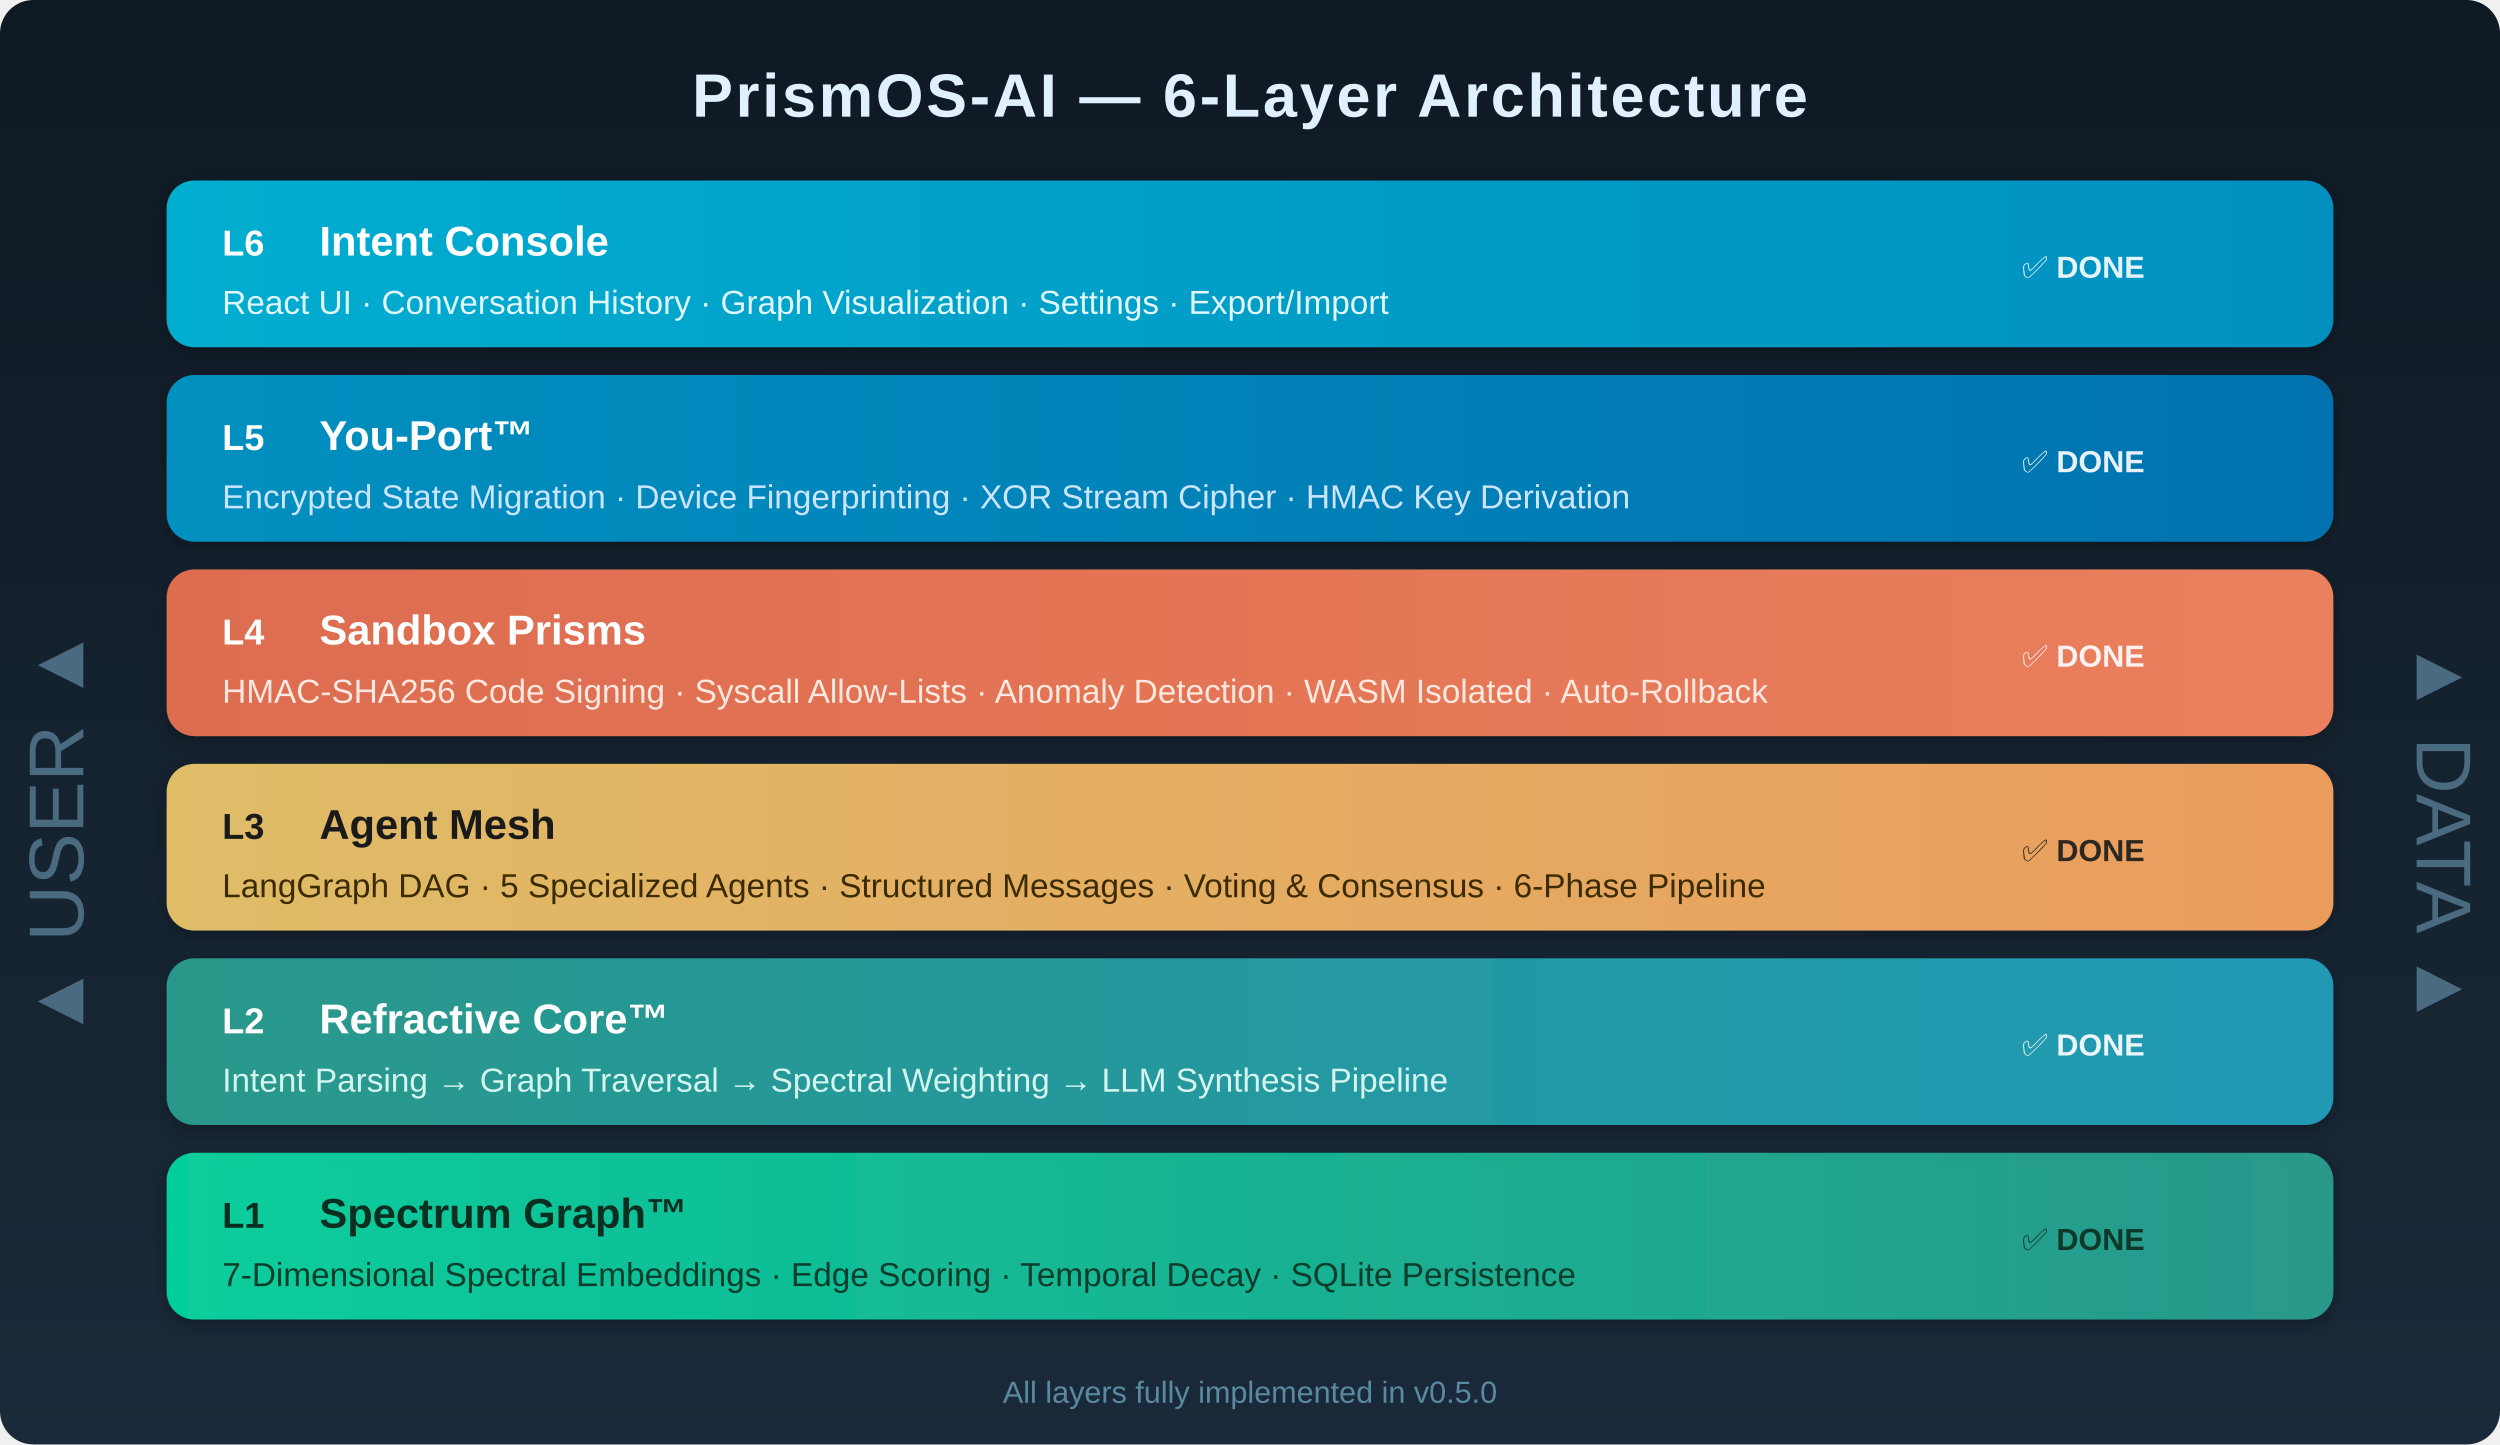
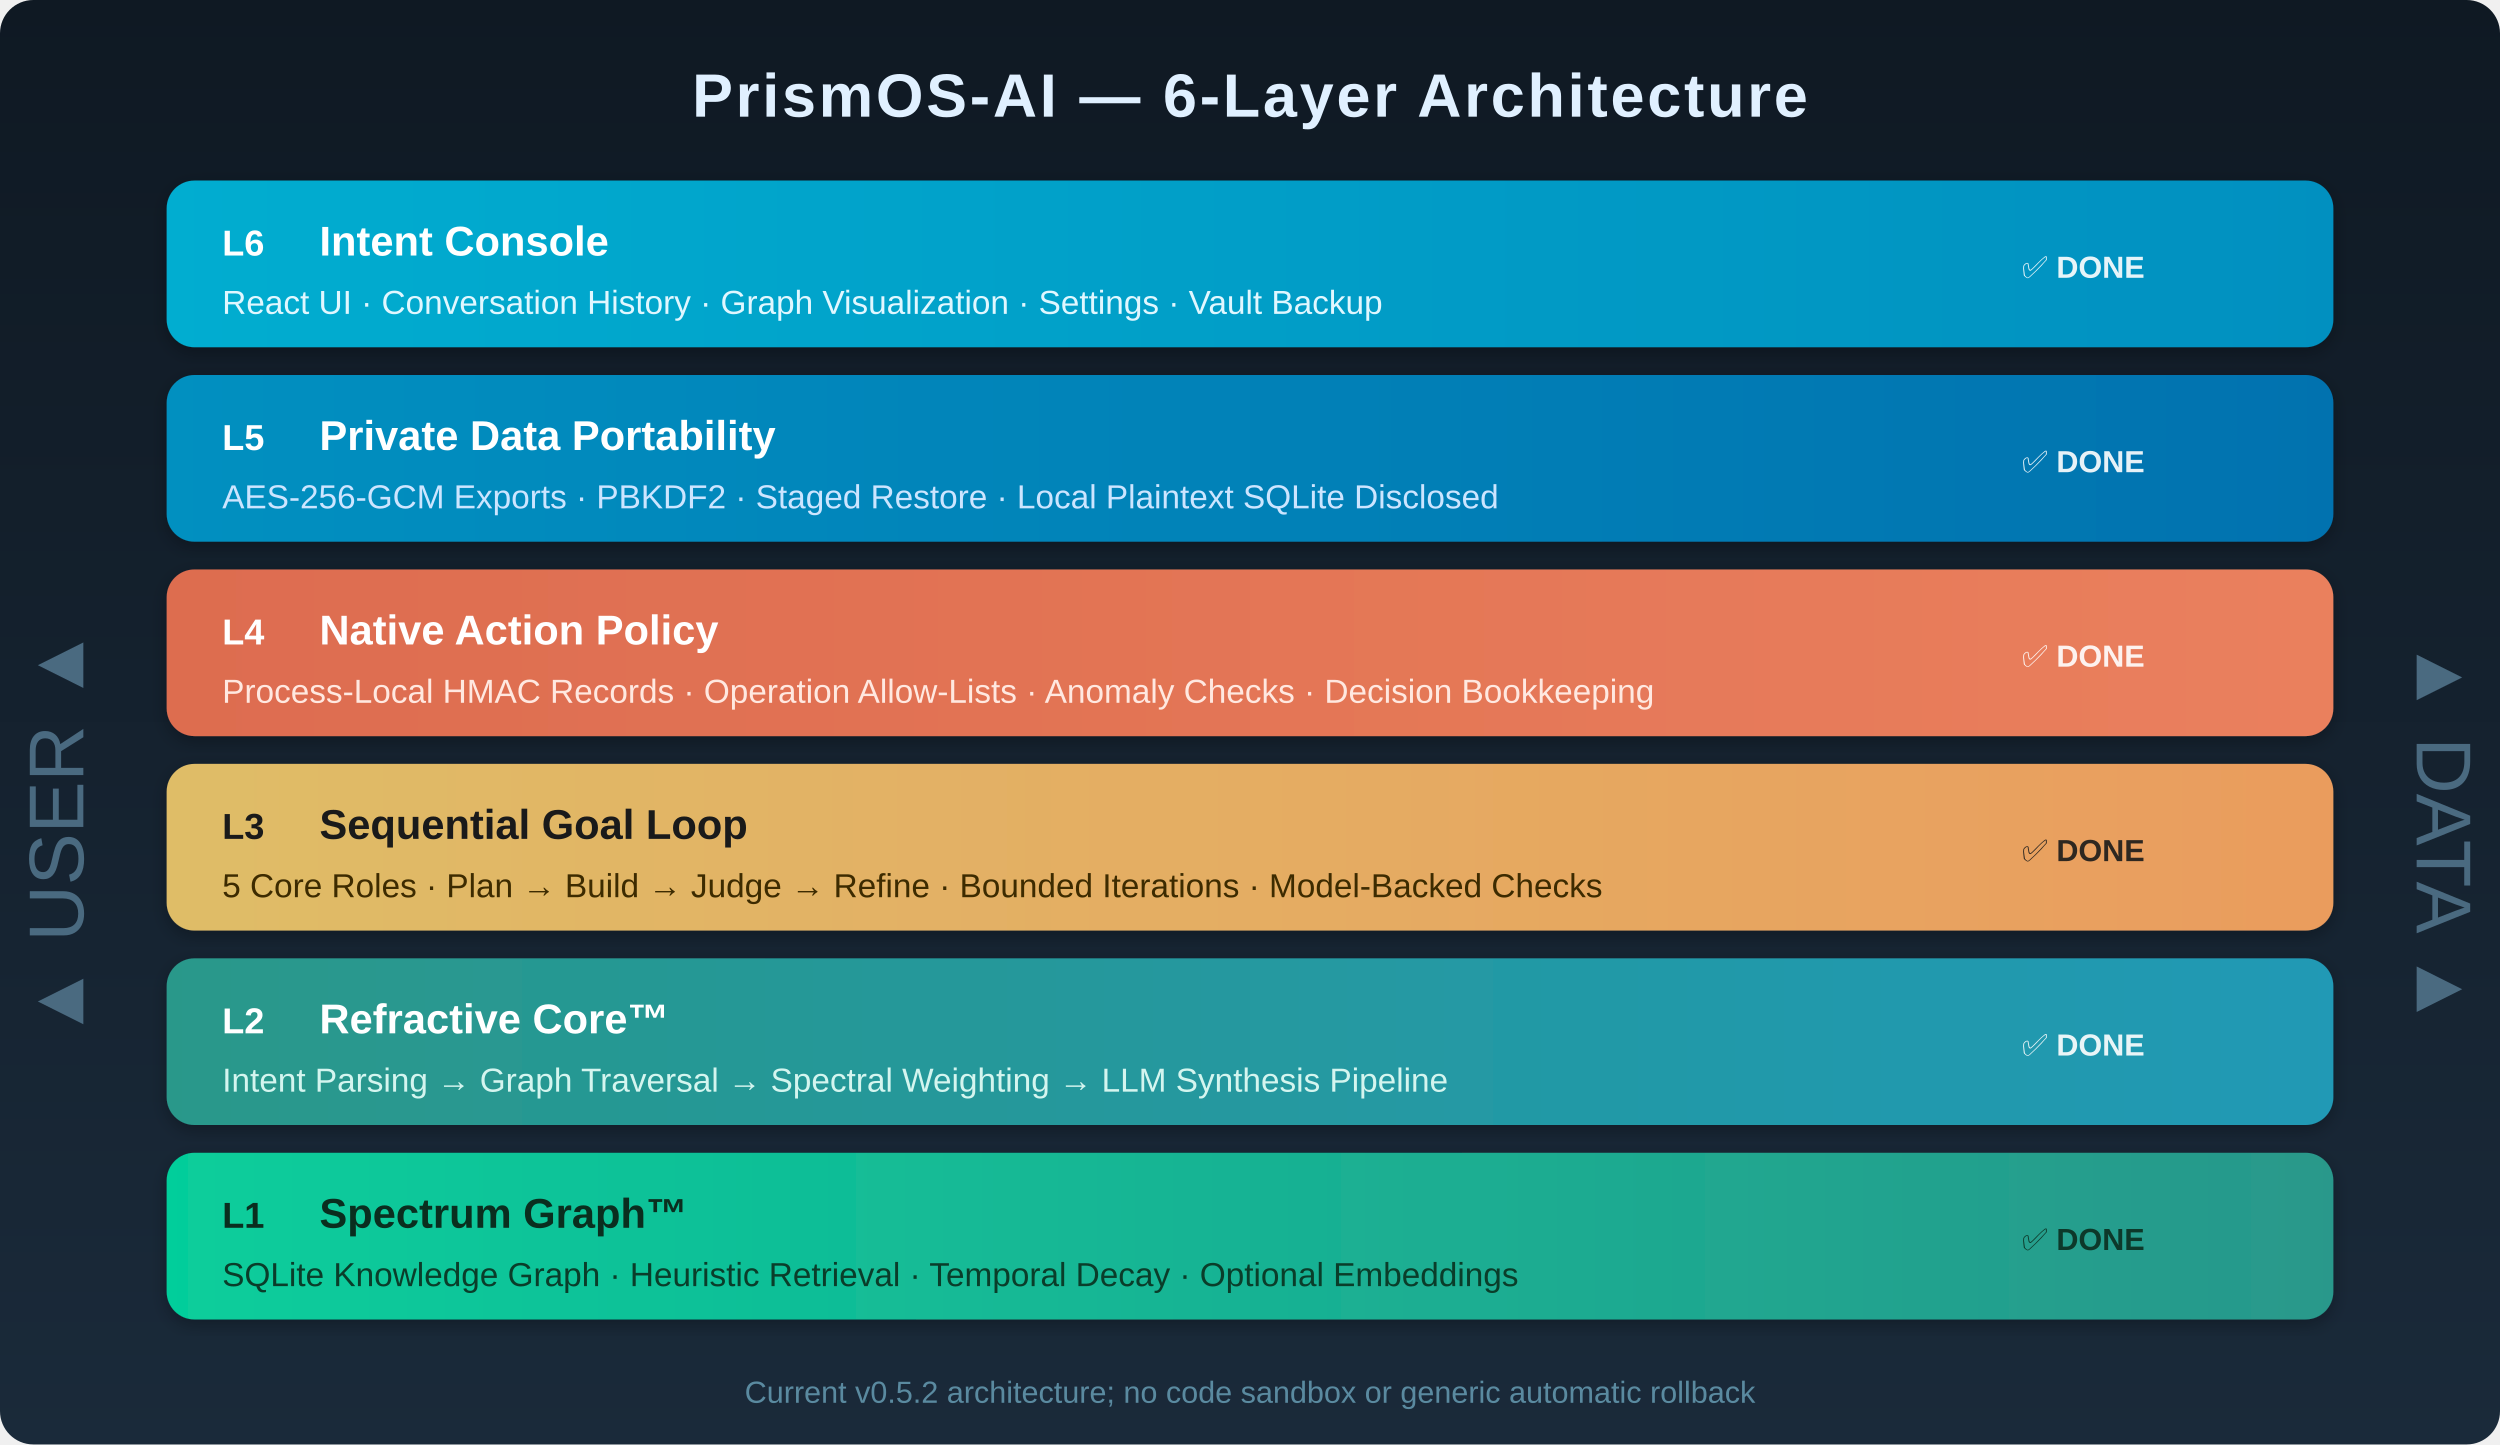
<svg xmlns="http://www.w3.org/2000/svg" viewBox="0 0 900 520" font-family="'Segoe UI', Arial, sans-serif">
  <defs>
    <linearGradient id="bg" x1="0%" y1="0%" x2="0%" y2="100%">
      <stop offset="0%" style="stop-color:#0f1923" />
      <stop offset="100%" style="stop-color:#1a2a3a" />
    </linearGradient>
    <linearGradient id="l6" x1="0%" y1="0%" x2="100%" y2="0%">
      <stop offset="0%" style="stop-color:#00b4d8" />
      <stop offset="100%" style="stop-color:#0096c7" />
    </linearGradient>
    <linearGradient id="l5" x1="0%" y1="0%" x2="100%" y2="0%">
      <stop offset="0%" style="stop-color:#0096c7" />
      <stop offset="100%" style="stop-color:#0077b6" />
    </linearGradient>
    <linearGradient id="l4" x1="0%" y1="0%" x2="100%" y2="0%">
      <stop offset="0%" style="stop-color:#e76f51" />
      <stop offset="100%" style="stop-color:#f4845f" />
    </linearGradient>
    <linearGradient id="l3" x1="0%" y1="0%" x2="100%" y2="0%">
      <stop offset="0%" style="stop-color:#e9c46a" />
      <stop offset="100%" style="stop-color:#f4a261" />
    </linearGradient>
    <linearGradient id="l2" x1="0%" y1="0%" x2="100%" y2="0%">
      <stop offset="0%" style="stop-color:#2a9d8f" />
      <stop offset="100%" style="stop-color:#219ebc" />
    </linearGradient>
    <linearGradient id="l1" x1="0%" y1="0%" x2="100%" y2="0%">
      <stop offset="0%" style="stop-color:#06d6a0" />
      <stop offset="100%" style="stop-color:#2a9d8f" />
    </linearGradient>
    <filter id="shadow">
      <feDropShadow dx="0" dy="2" stdDeviation="3" flood-color="#000" flood-opacity="0.3" />
    </filter>
  </defs>
  <rect width="900" height="520" rx="12" fill="url(#bg)" />
  <text x="450" y="42" text-anchor="middle" fill="#e0f0ff" font-size="22" font-weight="700" letter-spacing="1">PrismOS-AI — 6-Layer Architecture</text>
  <rect x="60" y="65" width="780" height="60" rx="10" fill="url(#l6)" filter="url(#shadow)" opacity="0.95" />
  <text x="80" y="92" fill="#fff" font-size="13" font-weight="700">L6</text>
  <text x="115" y="92" fill="#fff" font-size="15" font-weight="700">Intent Console</text>
-   <text x="80" y="113" fill="#e0f7ff" font-size="12">React UI · Conversation History · Graph Visualization · Settings · Export/Import</text>
+   <text x="80" y="113" fill="#e0f7ff" font-size="12">React UI · Conversation History · Graph Visualization · Settings · Vault Backup</text>
  <text x="750" y="100" fill="#fff" font-size="11" font-weight="600" text-anchor="middle" opacity="0.9">✅ DONE</text>
  <rect x="60" y="135" width="780" height="60" rx="10" fill="url(#l5)" filter="url(#shadow)" opacity="0.95" />
  <text x="80" y="162" fill="#fff" font-size="13" font-weight="700">L5</text>
-   <text x="115" y="162" fill="#fff" font-size="15" font-weight="700">You-Port™</text>
-   <text x="80" y="183" fill="#cce5ff" font-size="12">Encrypted State Migration · Device Fingerprinting · XOR Stream Cipher · HMAC Key Derivation</text>
+   <text x="115" y="162" fill="#fff" font-size="15" font-weight="700">Private Data Portability</text>
+   <text x="80" y="183" fill="#cce5ff" font-size="12">AES-256-GCM Exports · PBKDF2 · Staged Restore · Local Plaintext SQLite Disclosed</text>
  <text x="750" y="170" fill="#fff" font-size="11" font-weight="600" text-anchor="middle" opacity="0.9">✅ DONE</text>
  <rect x="60" y="205" width="780" height="60" rx="10" fill="url(#l4)" filter="url(#shadow)" opacity="0.95" />
  <text x="80" y="232" fill="#fff" font-size="13" font-weight="700">L4</text>
-   <text x="115" y="232" fill="#fff" font-size="15" font-weight="700">Sandbox Prisms</text>
-   <text x="80" y="253" fill="#ffe8e0" font-size="12">HMAC-SHA256 Code Signing · Syscall Allow-Lists · Anomaly Detection · WASM Isolated · Auto-Rollback</text>
+   <text x="115" y="232" fill="#fff" font-size="15" font-weight="700">Native Action Policy</text>
+   <text x="80" y="253" fill="#ffe8e0" font-size="12">Process-Local HMAC Records · Operation Allow-Lists · Anomaly Checks · Decision Bookkeeping</text>
  <text x="750" y="240" fill="#fff" font-size="11" font-weight="600" text-anchor="middle" opacity="0.9">✅ DONE</text>
  <rect x="60" y="275" width="780" height="60" rx="10" fill="url(#l3)" filter="url(#shadow)" opacity="0.95" />
  <text x="80" y="302" fill="#1a1a1a" font-size="13" font-weight="700">L3</text>
-   <text x="115" y="302" fill="#1a1a1a" font-size="15" font-weight="700">Agent Mesh</text>
-   <text x="80" y="323" fill="#3d2b00" font-size="12">LangGraph DAG · 5 Specialized Agents · Structured Messages · Voting &amp; Consensus · 6-Phase Pipeline</text>
+   <text x="115" y="302" fill="#1a1a1a" font-size="15" font-weight="700">Sequential Goal Loop</text>
+   <text x="80" y="323" fill="#3d2b00" font-size="12">5 Core Roles · Plan → Build → Judge → Refine · Bounded Iterations · Model-Backed Checks</text>
  <text x="750" y="310" fill="#1a1a1a" font-size="11" font-weight="600" text-anchor="middle" opacity="0.9">✅ DONE</text>
  <rect x="60" y="345" width="780" height="60" rx="10" fill="url(#l2)" filter="url(#shadow)" opacity="0.95" />
  <text x="80" y="372" fill="#fff" font-size="13" font-weight="700">L2</text>
  <text x="115" y="372" fill="#fff" font-size="15" font-weight="700">Refractive Core™</text>
  <text x="80" y="393" fill="#d4f5ef" font-size="12">Intent Parsing → Graph Traversal → Spectral Weighting → LLM Synthesis Pipeline</text>
  <text x="750" y="380" fill="#fff" font-size="11" font-weight="600" text-anchor="middle" opacity="0.9">✅ DONE</text>
  <rect x="60" y="415" width="780" height="60" rx="10" fill="url(#l1)" filter="url(#shadow)" opacity="0.95" />
  <text x="80" y="442" fill="#0a2e1f" font-size="13" font-weight="700">L1</text>
  <text x="115" y="442" fill="#0a2e1f" font-size="15" font-weight="700">Spectrum Graph™</text>
-   <text x="80" y="463" fill="#0a3d2a" font-size="12">7-Dimensional Spectral Embeddings · Edge Scoring · Temporal Decay · SQLite Persistence</text>
+   <text x="80" y="463" fill="#0a3d2a" font-size="12">SQLite Knowledge Graph · Heuristic Retrieval · Temporal Decay · Optional Embeddings</text>
  <text x="750" y="450" fill="#0a2e1f" font-size="11" font-weight="600" text-anchor="middle" opacity="0.9">✅ DONE</text>
  <text x="30" y="300" fill="#4a6a80" font-size="28" text-anchor="middle" transform="rotate(-90, 30, 300)">▲  USER  ▲</text>
  <text x="870" y="300" fill="#4a6a80" font-size="28" text-anchor="middle" transform="rotate(90, 870, 300)">▲  DATA  ▲</text>
-   <text x="450" y="505" text-anchor="middle" fill="#5a8aa0" font-size="11">All layers fully implemented in v0.5.0</text>
+   <text x="450" y="505" text-anchor="middle" fill="#5a8aa0" font-size="11">Current v0.5.2 architecture; no code sandbox or generic automatic rollback</text>
</svg>
